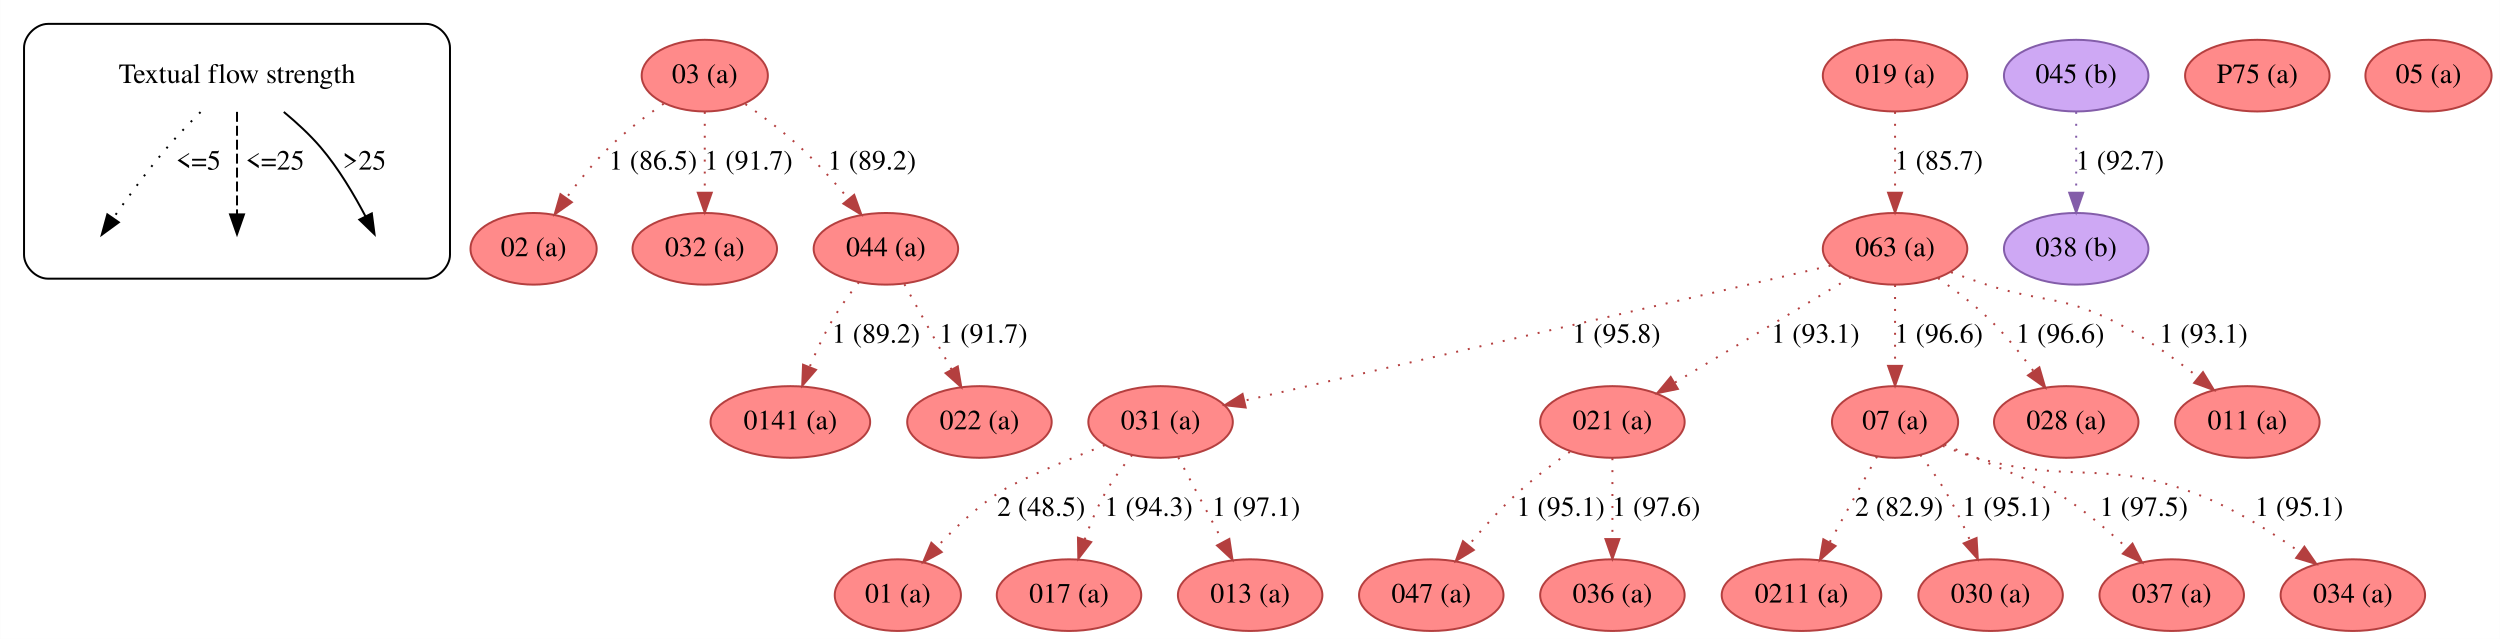
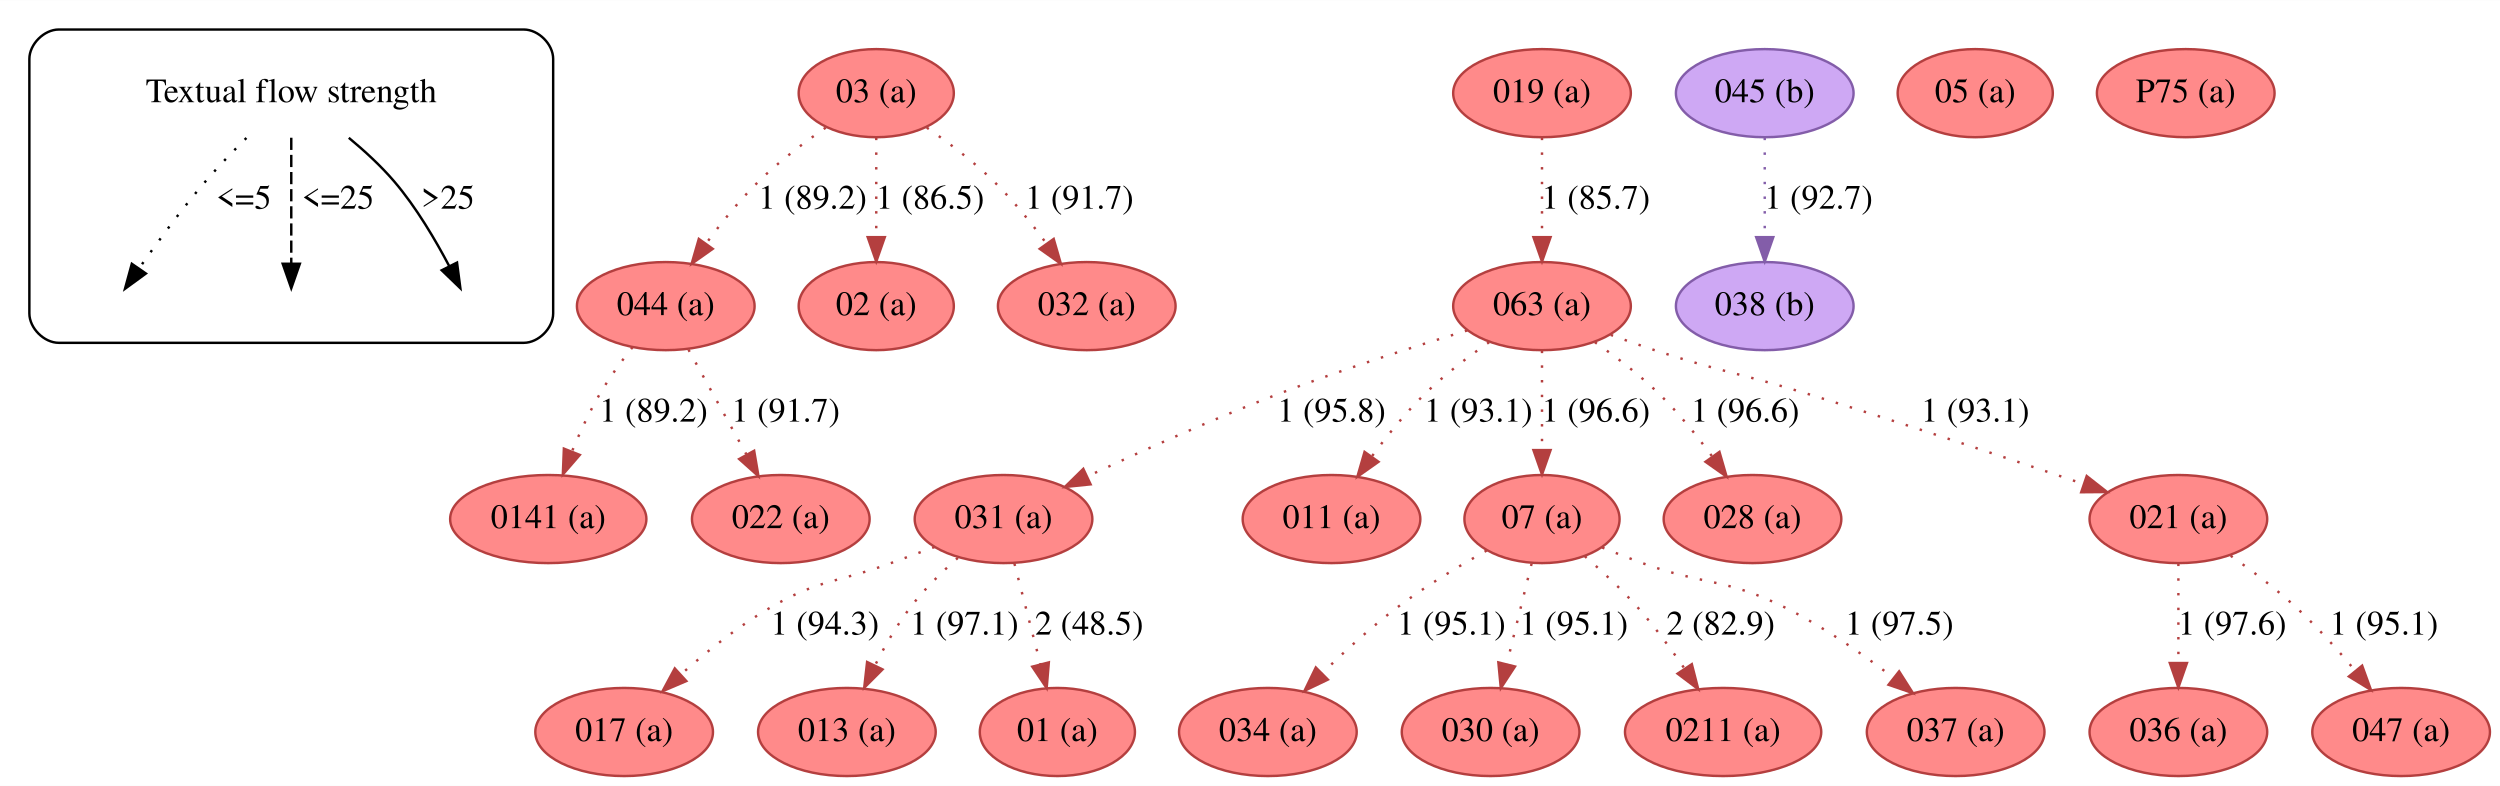
- <svg xmlns="http://www.w3.org/2000/svg" width="1256pt" height="321pt" viewBox="0.00 0.00 1255.85 321.00">
+ <svg xmlns="http://www.w3.org/2000/svg" width="1021pt" height="321pt" viewBox="0.00 0.00 1021.40 321.00">
  <g id="graph0" class="graph" transform="scale(1 1) rotate(0) translate(4 317)">
-     <polygon fill="white" stroke="none" points="-4,4 -4,-317 1251.85,-317 1251.85,4 -4,4" />
+     <polygon fill="white" stroke="none" points="-4,4 -4,-317 1017.4,-317 1017.4,4 -4,4" />
    <g id="clust1" class="cluster">
      <path fill="none" stroke="black" d="M20,-177C20,-177 210,-177 210,-177 216,-177 222,-183 222,-189 222,-189 222,-293 222,-293 222,-299 216,-305 210,-305 210,-305 20,-305 20,-305 14,-305 8,-299 8,-293 8,-293 8,-189 8,-189 8,-183 14,-177 20,-177" />
    </g>
    <g id="node1" class="node">
      <text text-anchor="middle" x="115" y="-275.3" font-family="Times,serif" font-size="14.00">Textual flow strength</text>
    </g>
    <g id="edge1" class="edge">
      <path fill="none" stroke="black" stroke-dasharray="1,5" d="M96.666,-260.686C91.132,-255.194 85.161,-248.989 80,-243 70.171,-231.593 60.072,-217.779 52.914,-207.563" />
      <polygon fill="black" stroke="black" points="55.614,-205.314 47.056,-199.068 49.851,-209.288 55.614,-205.314" />
      <text text-anchor="middle" x="95.5" y="-231.8" font-family="Times,serif" font-size="14.00">&lt;=5  </text>
    </g>
    <g id="edge2" class="edge">
      <path fill="none" stroke="black" stroke-dasharray="5,2" d="M115,-260.799C115,-245.794 115,-224.174 115,-209.409" />
      <polygon fill="black" stroke="black" points="118.5,-209.293 115,-199.293 111.5,-209.293 118.5,-209.293" />
      <text text-anchor="middle" x="134" y="-231.8" font-family="Times,serif" font-size="14.00">  &lt;=25</text>
    </g>
    <g id="edge3" class="edge">
      <path fill="none" stroke="black" d="M138.503,-260.76C144.906,-255.462 151.567,-249.344 157,-243 166.087,-232.39 174.095,-218.689 179.546,-208.313" />
      <polygon fill="black" stroke="black" points="182.722,-209.789 184.091,-199.283 176.469,-206.642 182.722,-209.789" />
      <text text-anchor="middle" x="179" y="-231.8" font-family="Times,serif" font-size="14.00">&gt;25</text>
    </g>
    <g id="node5" class="node">
-       <ellipse fill="#ff8a8a" stroke="#b43f3f" cx="350" cy="-279" rx="31.695" ry="18" />
-       <text text-anchor="middle" x="350" y="-275.3" font-family="Times,serif" font-size="14.00">03 (a)</text>
+       <ellipse fill="#ff8a8a" stroke="#b43f3f" cx="354" cy="-279" rx="31.695" ry="18" />
+       <text text-anchor="middle" x="354" y="-275.3" font-family="Times,serif" font-size="14.00">03 (a)</text>
    </g>
    <g id="node6" class="node">
-       <ellipse fill="#ff8a8a" stroke="#b43f3f" cx="264" cy="-192" rx="31.695" ry="18" />
-       <text text-anchor="middle" x="264" y="-188.3" font-family="Times,serif" font-size="14.00">02 (a)</text>
+       <ellipse fill="#ff8a8a" stroke="#b43f3f" cx="268" cy="-192" rx="36.294" ry="18" />
+       <text text-anchor="middle" x="268" y="-188.3" font-family="Times,serif" font-size="14.00">044 (a)</text>
    </g>
    <g id="edge4" class="edge">
-       <path fill="none" stroke="#b43f3f" stroke-dasharray="1,5" d="M329.353,-264.912C320.467,-258.796 310.248,-251.086 302,-243 294.175,-235.329 286.638,-225.975 280.368,-217.442" />
-       <polygon fill="#b43f3f" stroke="#b43f3f" points="283.206,-215.394 274.557,-209.275 277.503,-219.452 283.206,-215.394" />
-       <text text-anchor="middle" x="324" y="-231.8" font-family="Times,serif" font-size="14.00">1 (86.5)</text>
+       <path fill="none" stroke="#b43f3f" stroke-dasharray="1,5" d="M333.353,-264.912C324.467,-258.796 314.248,-251.086 306,-243 298.175,-235.329 290.638,-225.975 284.368,-217.442" />
+       <polygon fill="#b43f3f" stroke="#b43f3f" points="287.206,-215.394 278.557,-209.275 281.503,-219.452 287.206,-215.394" />
+       <text text-anchor="middle" x="328" y="-231.8" font-family="Times,serif" font-size="14.00">1 (89.2)</text>
    </g>
    <g id="node7" class="node">
-       <ellipse fill="#ff8a8a" stroke="#b43f3f" cx="350" cy="-192" rx="36.294" ry="18" />
-       <text text-anchor="middle" x="350" y="-188.3" font-family="Times,serif" font-size="14.00">032 (a)</text>
+       <ellipse fill="#ff8a8a" stroke="#b43f3f" cx="354" cy="-192" rx="31.695" ry="18" />
+       <text text-anchor="middle" x="354" y="-188.3" font-family="Times,serif" font-size="14.00">02 (a)</text>
    </g>
    <g id="edge5" class="edge">
-       <path fill="none" stroke="#b43f3f" stroke-dasharray="1,5" d="M350,-260.799C350,-249.163 350,-233.548 350,-220.237" />
-       <polygon fill="#b43f3f" stroke="#b43f3f" points="353.5,-220.175 350,-210.175 346.5,-220.175 353.5,-220.175" />
-       <text text-anchor="middle" x="372" y="-231.8" font-family="Times,serif" font-size="14.00">1 (91.7)</text>
+       <path fill="none" stroke="#b43f3f" stroke-dasharray="1,5" d="M354,-260.799C354,-249.163 354,-233.548 354,-220.237" />
+       <polygon fill="#b43f3f" stroke="#b43f3f" points="357.5,-220.175 354,-210.175 350.5,-220.175 357.5,-220.175" />
+       <text text-anchor="middle" x="376" y="-231.8" font-family="Times,serif" font-size="14.00">1 (86.5)</text>
    </g>
    <g id="node8" class="node">
-       <ellipse fill="#ff8a8a" stroke="#b43f3f" cx="441" cy="-192" rx="36.294" ry="18" />
-       <text text-anchor="middle" x="441" y="-188.3" font-family="Times,serif" font-size="14.00">044 (a)</text>
+       <ellipse fill="#ff8a8a" stroke="#b43f3f" cx="440" cy="-192" rx="36.294" ry="18" />
+       <text text-anchor="middle" x="440" y="-188.3" font-family="Times,serif" font-size="14.00">032 (a)</text>
    </g>
    <g id="edge6" class="edge">
-       <path fill="none" stroke="#b43f3f" stroke-dasharray="1,5" d="M370.419,-264.672C379.263,-258.512 389.511,-250.834 398,-243 406.544,-235.115 415.076,-225.619 422.26,-217.029" />
-       <polygon fill="#b43f3f" stroke="#b43f3f" points="425.077,-219.113 428.692,-209.155 419.656,-214.685 425.077,-219.113" />
-       <text text-anchor="middle" x="434" y="-231.8" font-family="Times,serif" font-size="14.00">1 (89.2)</text>
+       <path fill="none" stroke="#b43f3f" stroke-dasharray="1,5" d="M374.647,-264.912C383.533,-258.796 393.752,-251.086 402,-243 409.825,-235.329 417.362,-225.975 423.632,-217.442" />
+       <polygon fill="#b43f3f" stroke="#b43f3f" points="426.497,-219.452 429.443,-209.275 420.794,-215.394 426.497,-219.452" />
+       <text text-anchor="middle" x="437" y="-231.8" font-family="Times,serif" font-size="14.00">1 (91.7)</text>
+     </g>
+     <g id="node9" class="node">
+       <ellipse fill="#ff8a8a" stroke="#b43f3f" cx="220" cy="-105" rx="40.094" ry="18" />
+       <text text-anchor="middle" x="220" y="-101.3" font-family="Times,serif" font-size="14.00">0141 (a)</text>
+     </g>
+     <g id="edge7" class="edge">
+       <path fill="none" stroke="#b43f3f" stroke-dasharray="1,5" d="M254.443,-175.237C249.827,-169.423 244.862,-162.632 241,-156 236.736,-148.678 232.874,-140.324 229.659,-132.569" />
+       <polygon fill="#b43f3f" stroke="#b43f3f" points="232.883,-131.202 225.951,-123.189 226.373,-133.776 232.883,-131.202" />
+       <text text-anchor="middle" x="263" y="-144.8" font-family="Times,serif" font-size="14.00">1 (89.2)</text>
+     </g>
+     <g id="node10" class="node">
+       <ellipse fill="#ff8a8a" stroke="#b43f3f" cx="315" cy="-105" rx="36.294" ry="18" />
+       <text text-anchor="middle" x="315" y="-101.3" font-family="Times,serif" font-size="14.00">022 (a)</text>
+     </g>
+     <g id="edge8" class="edge">
+       <path fill="none" stroke="#b43f3f" stroke-dasharray="1,5" d="M277.286,-174.207C284.024,-162.021 293.26,-145.318 300.905,-131.491" />
+       <polygon fill="#b43f3f" stroke="#b43f3f" points="304.117,-132.914 305.894,-122.469 297.992,-129.527 304.117,-132.914" />
+       <text text-anchor="middle" x="317" y="-144.8" font-family="Times,serif" font-size="14.00">1 (91.7)</text>
+     </g>
+     <g id="node11" class="node">
+       <ellipse fill="#ff8a8a" stroke="#b43f3f" cx="626" cy="-192" rx="36.294" ry="18" />
+       <text text-anchor="middle" x="626" y="-188.3" font-family="Times,serif" font-size="14.00">063 (a)</text>
+     </g>
+     <g id="node12" class="node">
+       <ellipse fill="#ff8a8a" stroke="#b43f3f" cx="406" cy="-105" rx="36.294" ry="18" />
+       <text text-anchor="middle" x="406" y="-101.3" font-family="Times,serif" font-size="14.00">031 (a)</text>
+     </g>
+     <g id="edge9" class="edge">
+       <path fill="none" stroke="#b43f3f" stroke-dasharray="1,5" d="M595.439,-182.047C573.645,-175.432 543.76,-165.892 518,-156 491.506,-145.826 462.242,-132.694 440.273,-122.441" />
+       <polygon fill="#b43f3f" stroke="#b43f3f" points="441.571,-119.183 431.032,-118.097 438.593,-125.519 441.571,-119.183" />
+       <text text-anchor="middle" x="540" y="-144.8" font-family="Times,serif" font-size="14.00">1 (95.8)</text>
+     </g>
+     <g id="node13" class="node">
+       <ellipse fill="#ff8a8a" stroke="#b43f3f" cx="540" cy="-105" rx="36.294" ry="18" />
+       <text text-anchor="middle" x="540" y="-101.3" font-family="Times,serif" font-size="14.00">011 (a)</text>
+     </g>
+     <g id="edge10" class="edge">
+       <path fill="none" stroke="#b43f3f" stroke-dasharray="1,5" d="M604.396,-177.25C595.74,-171.245 585.954,-163.798 578,-156 570.175,-148.329 562.638,-138.975 556.368,-130.442" />
+       <polygon fill="#b43f3f" stroke="#b43f3f" points="559.206,-128.394 550.557,-122.275 553.503,-132.452 559.206,-128.394" />
+       <text text-anchor="middle" x="600" y="-144.8" font-family="Times,serif" font-size="14.00">1 (93.1)</text>
+     </g>
+     <g id="node14" class="node">
+       <ellipse fill="#ff8a8a" stroke="#b43f3f" cx="626" cy="-105" rx="31.695" ry="18" />
+       <text text-anchor="middle" x="626" y="-101.3" font-family="Times,serif" font-size="14.00">07 (a)</text>
+     </g>
+     <g id="edge11" class="edge">
+       <path fill="none" stroke="#b43f3f" stroke-dasharray="1,5" d="M626,-173.799C626,-162.163 626,-146.548 626,-133.237" />
+       <polygon fill="#b43f3f" stroke="#b43f3f" points="629.5,-133.175 626,-123.175 622.5,-133.175 629.5,-133.175" />
+       <text text-anchor="middle" x="648" y="-144.8" font-family="Times,serif" font-size="14.00">1 (96.6)</text>
+     </g>
+     <g id="node15" class="node">
+       <ellipse fill="#ff8a8a" stroke="#b43f3f" cx="712" cy="-105" rx="36.294" ry="18" />
+       <text text-anchor="middle" x="712" y="-101.3" font-family="Times,serif" font-size="14.00">028 (a)</text>
+     </g>
+     <g id="edge12" class="edge">
+       <path fill="none" stroke="#b43f3f" stroke-dasharray="1,5" d="M647.604,-177.25C656.26,-171.245 666.046,-163.798 674,-156 681.825,-148.329 689.362,-138.975 695.632,-130.442" />
+       <polygon fill="#b43f3f" stroke="#b43f3f" points="698.497,-132.452 701.443,-122.275 692.794,-128.394 698.497,-132.452" />
+       <text text-anchor="middle" x="709" y="-144.8" font-family="Times,serif" font-size="14.00">1 (96.6)</text>
+     </g>
+     <g id="node16" class="node">
+       <ellipse fill="#ff8a8a" stroke="#b43f3f" cx="886" cy="-105" rx="36.294" ry="18" />
+       <text text-anchor="middle" x="886" y="-101.3" font-family="Times,serif" font-size="14.00">021 (a)</text>
+     </g>
+     <g id="edge13" class="edge">
+       <path fill="none" stroke="#b43f3f" stroke-dasharray="1,5" d="M654.101,-180.232C659.986,-178.084 666.174,-175.906 672,-174 699.677,-164.946 707.172,-164.579 735,-156 773.291,-144.196 816.684,-129.71 847.096,-119.375" />
+       <polygon fill="#b43f3f" stroke="#b43f3f" points="848.549,-122.577 856.885,-116.039 846.291,-115.952 848.549,-122.577" />
+       <text text-anchor="middle" x="803" y="-144.8" font-family="Times,serif" font-size="14.00">1 (93.1)</text>
+     </g>
+     <g id="node17" class="node">
+       <ellipse fill="#ff8a8a" stroke="#b43f3f" cx="251" cy="-18" rx="36.294" ry="18" />
+       <text text-anchor="middle" x="251" y="-14.3" font-family="Times,serif" font-size="14.00">017 (a)</text>
+     </g>
+     <g id="edge14" class="edge">
+       <path fill="none" stroke="#b43f3f" stroke-dasharray="1,5" d="M377.784,-93.562C371.907,-91.391 365.752,-89.119 360,-87 338.23,-78.979 331.095,-80.596 311,-69 297.898,-61.439 284.82,-50.972 274.235,-41.569" />
+       <polygon fill="#b43f3f" stroke="#b43f3f" points="276.408,-38.814 266.666,-34.65 271.686,-43.98 276.408,-38.814" />
+       <text text-anchor="middle" x="333" y="-57.8" font-family="Times,serif" font-size="14.00">1 (94.3)</text>
+     </g>
+     <g id="node18" class="node">
+       <ellipse fill="#ff8a8a" stroke="#b43f3f" cx="342" cy="-18" rx="36.294" ry="18" />
+       <text text-anchor="middle" x="342" y="-14.3" font-family="Times,serif" font-size="14.00">013 (a)</text>
+     </g>
+     <g id="edge15" class="edge">
+       <path fill="none" stroke="#b43f3f" stroke-dasharray="1,5" d="M387.325,-89.13C380.72,-83.299 373.558,-76.266 368,-69 362.446,-61.739 357.482,-53.117 353.418,-45.096" />
+       <polygon fill="#b43f3f" stroke="#b43f3f" points="356.567,-43.568 349.079,-36.072 350.259,-46.601 356.567,-43.568" />
+       <text text-anchor="middle" x="390" y="-57.8" font-family="Times,serif" font-size="14.00">1 (97.1)</text>
+     </g>
+     <g id="node19" class="node">
+       <ellipse fill="#ff8a8a" stroke="#b43f3f" cx="428" cy="-18" rx="31.695" ry="18" />
+       <text text-anchor="middle" x="428" y="-14.3" font-family="Times,serif" font-size="14.00">01 (a)</text>
+     </g>
+     <g id="edge16" class="edge">
+       <path fill="none" stroke="#b43f3f" stroke-dasharray="1,5" d="M410.452,-86.799C413.514,-74.97 417.639,-59.03 421.121,-45.578" />
+       <polygon fill="#b43f3f" stroke="#b43f3f" points="424.512,-46.443 423.63,-35.885 417.736,-44.689 424.512,-46.443" />
+       <text text-anchor="middle" x="441" y="-57.8" font-family="Times,serif" font-size="14.00">2 (48.5)</text>
+     </g>
+     <g id="node20" class="node">
+       <ellipse fill="#ff8a8a" stroke="#b43f3f" cx="514" cy="-18" rx="36.294" ry="18" />
+       <text text-anchor="middle" x="514" y="-14.3" font-family="Times,serif" font-size="14.00">034 (a)</text>
+     </g>
+     <g id="edge17" class="edge">
+       <path fill="none" stroke="#b43f3f" stroke-dasharray="1,5" d="M603.401,-92.144C592.09,-85.83 578.413,-77.602 567,-69 556.267,-60.91 545.313,-50.923 536.171,-42.007" />
+       <polygon fill="#b43f3f" stroke="#b43f3f" points="538.52,-39.406 528.963,-34.834 533.583,-44.368 538.52,-39.406" />
+       <text text-anchor="middle" x="589" y="-57.8" font-family="Times,serif" font-size="14.00">1 (95.1)</text>
+     </g>
+     <g id="node21" class="node">
+       <ellipse fill="#ff8a8a" stroke="#b43f3f" cx="605" cy="-18" rx="36.294" ry="18" />
+       <text text-anchor="middle" x="605" y="-14.3" font-family="Times,serif" font-size="14.00">030 (a)</text>
+     </g>
+     <g id="edge18" class="edge">
+       <path fill="none" stroke="#b43f3f" stroke-dasharray="1,5" d="M621.75,-86.799C618.857,-75.086 614.967,-59.342 611.664,-45.974" />
+       <polygon fill="#b43f3f" stroke="#b43f3f" points="614.968,-44.754 609.172,-35.885 608.172,-46.433 614.968,-44.754" />
+       <text text-anchor="middle" x="639" y="-57.8" font-family="Times,serif" font-size="14.00">1 (95.1)</text>
+     </g>
+     <g id="node22" class="node">
+       <ellipse fill="#ff8a8a" stroke="#b43f3f" cx="700" cy="-18" rx="40.094" ry="18" />
+       <text text-anchor="middle" x="700" y="-14.3" font-family="Times,serif" font-size="14.00">0211 (a)</text>
+     </g>
+     <g id="edge19" class="edge">
+       <path fill="none" stroke="#b43f3f" stroke-dasharray="1,5" d="M643.5,-89.805C650.525,-83.732 658.484,-76.354 665,-69 671.812,-61.312 678.483,-52.277 684.144,-44.018" />
+       <polygon fill="#b43f3f" stroke="#b43f3f" points="687.214,-45.722 689.849,-35.46 681.39,-41.84 687.214,-45.722" />
+       <text text-anchor="middle" x="699" y="-57.8" font-family="Times,serif" font-size="14.00">2 (82.9)</text>
+     </g>
+     <g id="node23" class="node">
+       <ellipse fill="#ff8a8a" stroke="#b43f3f" cx="795" cy="-18" rx="36.294" ry="18" />
+       <text text-anchor="middle" x="795" y="-14.3" font-family="Times,serif" font-size="14.00">037 (a)</text>
+     </g>
+     <g id="edge20" class="edge">
+       <path fill="none" stroke="#b43f3f" stroke-dasharray="1,5" d="M650.572,-93.38C655.95,-91.178 661.638,-88.939 667,-87 692.382,-77.821 700.822,-80.997 725,-69 740.803,-61.159 756.926,-49.908 769.709,-40.064" />
+       <polygon fill="#b43f3f" stroke="#b43f3f" points="771.906,-42.789 777.591,-33.848 767.571,-37.293 771.906,-42.789" />
+       <text text-anchor="middle" x="772" y="-57.8" font-family="Times,serif" font-size="14.00">1 (97.5)</text>
+     </g>
+     <g id="node24" class="node">
+       <ellipse fill="#ff8a8a" stroke="#b43f3f" cx="886" cy="-18" rx="36.294" ry="18" />
+       <text text-anchor="middle" x="886" y="-14.3" font-family="Times,serif" font-size="14.00">036 (a)</text>
+     </g>
+     <g id="edge21" class="edge">
+       <path fill="none" stroke="#b43f3f" stroke-dasharray="1,5" d="M886,-86.799C886,-75.163 886,-59.548 886,-46.237" />
+       <polygon fill="#b43f3f" stroke="#b43f3f" points="889.5,-46.175 886,-36.175 882.5,-46.175 889.5,-46.175" />
+       <text text-anchor="middle" x="908" y="-57.8" font-family="Times,serif" font-size="14.00">1 (97.6)</text>
    </g>
    <g id="node25" class="node">
-       <ellipse fill="#ff8a8a" stroke="#b43f3f" cx="393" cy="-105" rx="40.094" ry="18" />
-       <text text-anchor="middle" x="393" y="-101.3" font-family="Times,serif" font-size="14.00">0141 (a)</text>
+       <ellipse fill="#ff8a8a" stroke="#b43f3f" cx="977" cy="-18" rx="36.294" ry="18" />
+       <text text-anchor="middle" x="977" y="-14.3" font-family="Times,serif" font-size="14.00">047 (a)</text>
    </g>
    <g id="edge22" class="edge">
-       <path fill="none" stroke="#b43f3f" stroke-dasharray="1,5" d="M427.443,-175.237C422.827,-169.423 417.862,-162.632 414,-156 409.736,-148.678 405.874,-140.324 402.659,-132.569" />
-       <polygon fill="#b43f3f" stroke="#b43f3f" points="405.883,-131.202 398.951,-123.189 399.373,-133.776 405.883,-131.202" />
-       <text text-anchor="middle" x="436" y="-144.8" font-family="Times,serif" font-size="14.00">1 (89.2)</text>
+       <path fill="none" stroke="#b43f3f" stroke-dasharray="1,5" d="M907.372,-90.006C915.992,-83.963 925.814,-76.554 934,-69 942.544,-61.115 951.076,-51.619 958.26,-43.029" />
+       <polygon fill="#b43f3f" stroke="#b43f3f" points="961.077,-45.114 964.692,-35.154 955.656,-40.685 961.077,-45.114" />
+       <text text-anchor="middle" x="970" y="-57.8" font-family="Times,serif" font-size="14.00">1 (95.1)</text>
    </g>
    <g id="node26" class="node">
-       <ellipse fill="#ff8a8a" stroke="#b43f3f" cx="488" cy="-105" rx="36.294" ry="18" />
-       <text text-anchor="middle" x="488" y="-101.3" font-family="Times,serif" font-size="14.00">022 (a)</text>
+       <ellipse fill="#ff8a8a" stroke="#b43f3f" cx="626" cy="-279" rx="36.294" ry="18" />
+       <text text-anchor="middle" x="626" y="-275.3" font-family="Times,serif" font-size="14.00">019 (a)</text>
    </g>
    <g id="edge23" class="edge">
-       <path fill="none" stroke="#b43f3f" stroke-dasharray="1,5" d="M450.286,-174.207C457.024,-162.021 466.26,-145.318 473.905,-131.491" />
-       <polygon fill="#b43f3f" stroke="#b43f3f" points="477.117,-132.914 478.894,-122.469 470.992,-129.527 477.117,-132.914" />
-       <text text-anchor="middle" x="490" y="-144.8" font-family="Times,serif" font-size="14.00">1 (91.7)</text>
-     </g>
-     <g id="node9" class="node">
-       <ellipse fill="#ff8a8a" stroke="#b43f3f" cx="579" cy="-105" rx="36.294" ry="18" />
-       <text text-anchor="middle" x="579" y="-101.3" font-family="Times,serif" font-size="14.00">031 (a)</text>
-     </g>
-     <g id="node10" class="node">
-       <ellipse fill="#ff8a8a" stroke="#b43f3f" cx="447" cy="-18" rx="31.695" ry="18" />
-       <text text-anchor="middle" x="447" y="-14.3" font-family="Times,serif" font-size="14.00">01 (a)</text>
-     </g>
-     <g id="edge7" class="edge">
-       <path fill="none" stroke="#b43f3f" stroke-dasharray="1,5" d="M550.949,-93.348C531.024,-85.535 506.233,-75.241 497,-69 485.876,-61.481 475.13,-51.26 466.47,-42.018" />
-       <polygon fill="#b43f3f" stroke="#b43f3f" points="469.03,-39.63 459.724,-34.566 463.841,-44.328 469.03,-39.63" />
-       <text text-anchor="middle" x="519" y="-57.8" font-family="Times,serif" font-size="14.00">2 (48.5)</text>
-     </g>
-     <g id="node11" class="node">
-       <ellipse fill="#ff8a8a" stroke="#b43f3f" cx="533" cy="-18" rx="36.294" ry="18" />
-       <text text-anchor="middle" x="533" y="-14.3" font-family="Times,serif" font-size="14.00">017 (a)</text>
-     </g>
-     <g id="edge8" class="edge">
-       <path fill="none" stroke="#b43f3f" stroke-dasharray="1,5" d="M564.713,-88.414C559.903,-82.617 554.8,-75.791 551,-69 546.99,-61.834 543.593,-53.608 540.867,-45.924" />
-       <polygon fill="#b43f3f" stroke="#b43f3f" points="544.138,-44.666 537.675,-36.271 537.492,-46.864 544.138,-44.666" />
-       <text text-anchor="middle" x="573" y="-57.8" font-family="Times,serif" font-size="14.00">1 (94.3)</text>
-     </g>
-     <g id="node12" class="node">
-       <ellipse fill="#ff8a8a" stroke="#b43f3f" cx="624" cy="-18" rx="36.294" ry="18" />
-       <text text-anchor="middle" x="624" y="-14.3" font-family="Times,serif" font-size="14.00">013 (a)</text>
-     </g>
-     <g id="edge9" class="edge">
-       <path fill="none" stroke="#b43f3f" stroke-dasharray="1,5" d="M587.891,-87.207C594.3,-75.099 603.071,-58.533 610.363,-44.759" />
-       <polygon fill="#b43f3f" stroke="#b43f3f" points="613.542,-46.234 615.128,-35.758 607.356,-42.959 613.542,-46.234" />
-       <text text-anchor="middle" x="627" y="-57.8" font-family="Times,serif" font-size="14.00">1 (97.1)</text>
-     </g>
-     <g id="node13" class="node">
-       <ellipse fill="#ff8a8a" stroke="#b43f3f" cx="806" cy="-105" rx="36.294" ry="18" />
-       <text text-anchor="middle" x="806" y="-101.3" font-family="Times,serif" font-size="14.00">021 (a)</text>
-     </g>
-     <g id="node14" class="node">
-       <ellipse fill="#ff8a8a" stroke="#b43f3f" cx="715" cy="-18" rx="36.294" ry="18" />
-       <text text-anchor="middle" x="715" y="-14.3" font-family="Times,serif" font-size="14.00">047 (a)</text>
-     </g>
-     <g id="edge10" class="edge">
-       <path fill="none" stroke="#b43f3f" stroke-dasharray="1,5" d="M784.628,-90.006C776.008,-83.963 766.186,-76.554 758,-69 749.456,-61.115 740.924,-51.619 733.74,-43.029" />
-       <polygon fill="#b43f3f" stroke="#b43f3f" points="736.344,-40.685 727.308,-35.154 730.923,-45.114 736.344,-40.685" />
-       <text text-anchor="middle" x="780" y="-57.8" font-family="Times,serif" font-size="14.00">1 (95.1)</text>
-     </g>
-     <g id="node15" class="node">
-       <ellipse fill="#ff8a8a" stroke="#b43f3f" cx="806" cy="-18" rx="36.294" ry="18" />
-       <text text-anchor="middle" x="806" y="-14.3" font-family="Times,serif" font-size="14.00">036 (a)</text>
-     </g>
-     <g id="edge11" class="edge">
-       <path fill="none" stroke="#b43f3f" stroke-dasharray="1,5" d="M806,-86.799C806,-75.163 806,-59.548 806,-46.237" />
-       <polygon fill="#b43f3f" stroke="#b43f3f" points="809.5,-46.175 806,-36.175 802.5,-46.175 809.5,-46.175" />
-       <text text-anchor="middle" x="828" y="-57.8" font-family="Times,serif" font-size="14.00">1 (97.6)</text>
-     </g>
-     <g id="node16" class="node">
-       <ellipse fill="#ff8a8a" stroke="#b43f3f" cx="948" cy="-192" rx="36.294" ry="18" />
-       <text text-anchor="middle" x="948" y="-188.3" font-family="Times,serif" font-size="14.00">063 (a)</text>
-     </g>
-     <g id="edge12" class="edge">
-       <path fill="none" stroke="#b43f3f" stroke-dasharray="1,5" d="M915.577,-183.531C848.727,-168.132 695.62,-132.864 621.182,-115.717" />
-       <polygon fill="#b43f3f" stroke="#b43f3f" points="621.748,-112.256 611.218,-113.421 620.177,-119.077 621.748,-112.256" />
-       <text text-anchor="middle" x="808" y="-144.8" font-family="Times,serif" font-size="14.00">1 (95.8)</text>
-     </g>
-     <g id="edge13" class="edge">
-       <path fill="none" stroke="#b43f3f" stroke-dasharray="1,5" d="M925.812,-177.719C901.985,-163.456 863.942,-140.683 837.127,-124.632" />
-       <polygon fill="#b43f3f" stroke="#b43f3f" points="838.878,-121.602 828.5,-119.469 835.283,-127.608 838.878,-121.602" />
-       <text text-anchor="middle" x="908" y="-144.8" font-family="Times,serif" font-size="14.00">1 (93.1)</text>
-     </g>
-     <g id="node17" class="node">
-       <ellipse fill="#ff8a8a" stroke="#b43f3f" cx="948" cy="-105" rx="31.695" ry="18" />
-       <text text-anchor="middle" x="948" y="-101.3" font-family="Times,serif" font-size="14.00">07 (a)</text>
-     </g>
-     <g id="edge14" class="edge">
-       <path fill="none" stroke="#b43f3f" stroke-dasharray="1,5" d="M948,-173.799C948,-162.163 948,-146.548 948,-133.237" />
-       <polygon fill="#b43f3f" stroke="#b43f3f" points="951.5,-133.175 948,-123.175 944.5,-133.175 951.5,-133.175" />
-       <text text-anchor="middle" x="970" y="-144.8" font-family="Times,serif" font-size="14.00">1 (96.6)</text>
-     </g>
-     <g id="node18" class="node">
-       <ellipse fill="#ff8a8a" stroke="#b43f3f" cx="1034" cy="-105" rx="36.294" ry="18" />
-       <text text-anchor="middle" x="1034" y="-101.3" font-family="Times,serif" font-size="14.00">028 (a)</text>
-     </g>
-     <g id="edge15" class="edge">
-       <path fill="none" stroke="#b43f3f" stroke-dasharray="1,5" d="M969.604,-177.25C978.26,-171.245 988.046,-163.798 996,-156 1003.82,-148.329 1011.36,-138.975 1017.63,-130.442" />
-       <polygon fill="#b43f3f" stroke="#b43f3f" points="1020.5,-132.452 1023.44,-122.275 1014.79,-128.394 1020.5,-132.452" />
-       <text text-anchor="middle" x="1031" y="-144.8" font-family="Times,serif" font-size="14.00">1 (96.6)</text>
-     </g>
-     <g id="node19" class="node">
-       <ellipse fill="#ff8a8a" stroke="#b43f3f" cx="1125" cy="-105" rx="36.294" ry="18" />
-       <text text-anchor="middle" x="1125" y="-101.3" font-family="Times,serif" font-size="14.00">011 (a)</text>
-     </g>
-     <g id="edge16" class="edge">
-       <path fill="none" stroke="#b43f3f" stroke-dasharray="1,5" d="M976.101,-180.232C981.986,-178.084 988.174,-175.906 994,-174 1021.68,-164.946 1030.86,-168.828 1057,-156 1072.39,-148.448 1087.92,-137.355 1100.24,-127.535" />
-       <polygon fill="#b43f3f" stroke="#b43f3f" points="1102.7,-130.044 1108.22,-121 1098.27,-124.629 1102.7,-130.044" />
-       <text text-anchor="middle" x="1103" y="-144.8" font-family="Times,serif" font-size="14.00">1 (93.1)</text>
-     </g>
-     <g id="node20" class="node">
-       <ellipse fill="#ff8a8a" stroke="#b43f3f" cx="901" cy="-18" rx="40.094" ry="18" />
-       <text text-anchor="middle" x="901" y="-14.3" font-family="Times,serif" font-size="14.00">0211 (a)</text>
-     </g>
-     <g id="edge17" class="edge">
-       <path fill="none" stroke="#b43f3f" stroke-dasharray="1,5" d="M938.938,-87.611C932.219,-75.46 922.93,-58.66 915.225,-44.725" />
-       <polygon fill="#b43f3f" stroke="#b43f3f" points="918.097,-42.686 910.195,-35.629 911.971,-46.074 918.097,-42.686" />
-       <text text-anchor="middle" x="950" y="-57.8" font-family="Times,serif" font-size="14.00">2 (82.9)</text>
-     </g>
-     <g id="node21" class="node">
-       <ellipse fill="#ff8a8a" stroke="#b43f3f" cx="996" cy="-18" rx="36.294" ry="18" />
-       <text text-anchor="middle" x="996" y="-14.3" font-family="Times,serif" font-size="14.00">030 (a)</text>
-     </g>
-     <g id="edge18" class="edge">
-       <path fill="none" stroke="#b43f3f" stroke-dasharray="1,5" d="M960.693,-88.487C965.203,-82.587 970.119,-75.674 974,-69 978.291,-61.621 982.284,-53.251 985.658,-45.498" />
-       <polygon fill="#b43f3f" stroke="#b43f3f" points="988.947,-46.706 989.577,-36.13 982.489,-44.004 988.947,-46.706" />
-       <text text-anchor="middle" x="1004" y="-57.8" font-family="Times,serif" font-size="14.00">1 (95.1)</text>
-     </g>
-     <g id="node22" class="node">
-       <ellipse fill="#ff8a8a" stroke="#b43f3f" cx="1087" cy="-18" rx="36.294" ry="18" />
-       <text text-anchor="middle" x="1087" y="-14.3" font-family="Times,serif" font-size="14.00">037 (a)</text>
-     </g>
-     <g id="edge19" class="edge">
-       <path fill="none" stroke="#b43f3f" stroke-dasharray="1,5" d="M972.84,-93.621C996.004,-83.909 1027.38,-70.649 1030,-69 1042.31,-61.254 1054.61,-50.883 1064.61,-41.594" />
-       <polygon fill="#b43f3f" stroke="#b43f3f" points="1067.28,-43.883 1072.1,-34.448 1062.45,-38.819 1067.28,-43.883" />
-       <text text-anchor="middle" x="1073" y="-57.8" font-family="Times,serif" font-size="14.00">1 (97.5)</text>
-     </g>
-     <g id="node23" class="node">
-       <ellipse fill="#ff8a8a" stroke="#b43f3f" cx="1178" cy="-18" rx="36.294" ry="18" />
-       <text text-anchor="middle" x="1178" y="-14.3" font-family="Times,serif" font-size="14.00">034 (a)</text>
-     </g>
-     <g id="edge20" class="edge">
-       <path fill="none" stroke="#b43f3f" stroke-dasharray="1,5" d="M971.952,-92.986C977.466,-90.755 983.368,-88.605 989,-87 1036.64,-73.422 1052.69,-86.601 1099,-69 1117.77,-61.865 1136.85,-49.949 1151.55,-39.539" />
-       <polygon fill="#b43f3f" stroke="#b43f3f" points="1153.65,-42.345 1159.67,-33.631 1149.53,-36.686 1153.65,-42.345" />
-       <text text-anchor="middle" x="1151" y="-57.8" font-family="Times,serif" font-size="14.00">1 (95.1)</text>
-     </g>
-     <g id="node24" class="node">
-       <ellipse fill="#ff8a8a" stroke="#b43f3f" cx="948" cy="-279" rx="36.294" ry="18" />
-       <text text-anchor="middle" x="948" y="-275.3" font-family="Times,serif" font-size="14.00">019 (a)</text>
-     </g>
-     <g id="edge21" class="edge">
-       <path fill="none" stroke="#b43f3f" stroke-dasharray="1,5" d="M948,-260.799C948,-249.163 948,-233.548 948,-220.237" />
-       <polygon fill="#b43f3f" stroke="#b43f3f" points="951.5,-220.175 948,-210.175 944.5,-220.175 951.5,-220.175" />
-       <text text-anchor="middle" x="970" y="-231.8" font-family="Times,serif" font-size="14.00">1 (85.7)</text>
+       <path fill="none" stroke="#b43f3f" stroke-dasharray="1,5" d="M626,-260.799C626,-249.163 626,-233.548 626,-220.237" />
+       <polygon fill="#b43f3f" stroke="#b43f3f" points="629.5,-220.175 626,-210.175 622.5,-220.175 629.5,-220.175" />
+       <text text-anchor="middle" x="648" y="-231.8" font-family="Times,serif" font-size="14.00">1 (85.7)</text>
    </g>
    <g id="node27" class="node">
-       <ellipse fill="#cea8f4" stroke="#835da9" cx="1039" cy="-279" rx="36.294" ry="18" />
-       <text text-anchor="middle" x="1039" y="-275.3" font-family="Times,serif" font-size="14.00">045 (b)</text>
+       <ellipse fill="#cea8f4" stroke="#835da9" cx="717" cy="-279" rx="36.294" ry="18" />
+       <text text-anchor="middle" x="717" y="-275.3" font-family="Times,serif" font-size="14.00">045 (b)</text>
    </g>
    <g id="node28" class="node">
-       <ellipse fill="#cea8f4" stroke="#835da9" cx="1039" cy="-192" rx="36.294" ry="18" />
-       <text text-anchor="middle" x="1039" y="-188.3" font-family="Times,serif" font-size="14.00">038 (b)</text>
+       <ellipse fill="#cea8f4" stroke="#835da9" cx="717" cy="-192" rx="36.294" ry="18" />
+       <text text-anchor="middle" x="717" y="-188.3" font-family="Times,serif" font-size="14.00">038 (b)</text>
    </g>
    <g id="edge24" class="edge">
-       <path fill="none" stroke="#835da9" stroke-dasharray="1,5" d="M1039,-260.799C1039,-249.163 1039,-233.548 1039,-220.237" />
-       <polygon fill="#835da9" stroke="#835da9" points="1042.5,-220.175 1039,-210.175 1035.5,-220.175 1042.5,-220.175" />
-       <text text-anchor="middle" x="1061" y="-231.8" font-family="Times,serif" font-size="14.00">1 (92.7)</text>
+       <path fill="none" stroke="#835da9" stroke-dasharray="1,5" d="M717,-260.799C717,-249.163 717,-233.548 717,-220.237" />
+       <polygon fill="#835da9" stroke="#835da9" points="720.5,-220.175 717,-210.175 713.5,-220.175 720.5,-220.175" />
+       <text text-anchor="middle" x="739" y="-231.8" font-family="Times,serif" font-size="14.00">1 (92.7)</text>
    </g>
    <g id="node29" class="node">
-       <ellipse fill="#ff8a8a" stroke="#b43f3f" cx="1130" cy="-279" rx="36.294" ry="18" />
-       <text text-anchor="middle" x="1130" y="-275.3" font-family="Times,serif" font-size="14.00">P75 (a)</text>
+       <ellipse fill="#ff8a8a" stroke="#b43f3f" cx="803" cy="-279" rx="31.695" ry="18" />
+       <text text-anchor="middle" x="803" y="-275.3" font-family="Times,serif" font-size="14.00">05 (a)</text>
    </g>
    <g id="node30" class="node">
-       <ellipse fill="#ff8a8a" stroke="#b43f3f" cx="1216" cy="-279" rx="31.695" ry="18" />
-       <text text-anchor="middle" x="1216" y="-275.3" font-family="Times,serif" font-size="14.00">05 (a)</text>
+       <ellipse fill="#ff8a8a" stroke="#b43f3f" cx="889" cy="-279" rx="36.294" ry="18" />
+       <text text-anchor="middle" x="889" y="-275.3" font-family="Times,serif" font-size="14.00">P75 (a)</text>
    </g>
  </g>
</svg>
